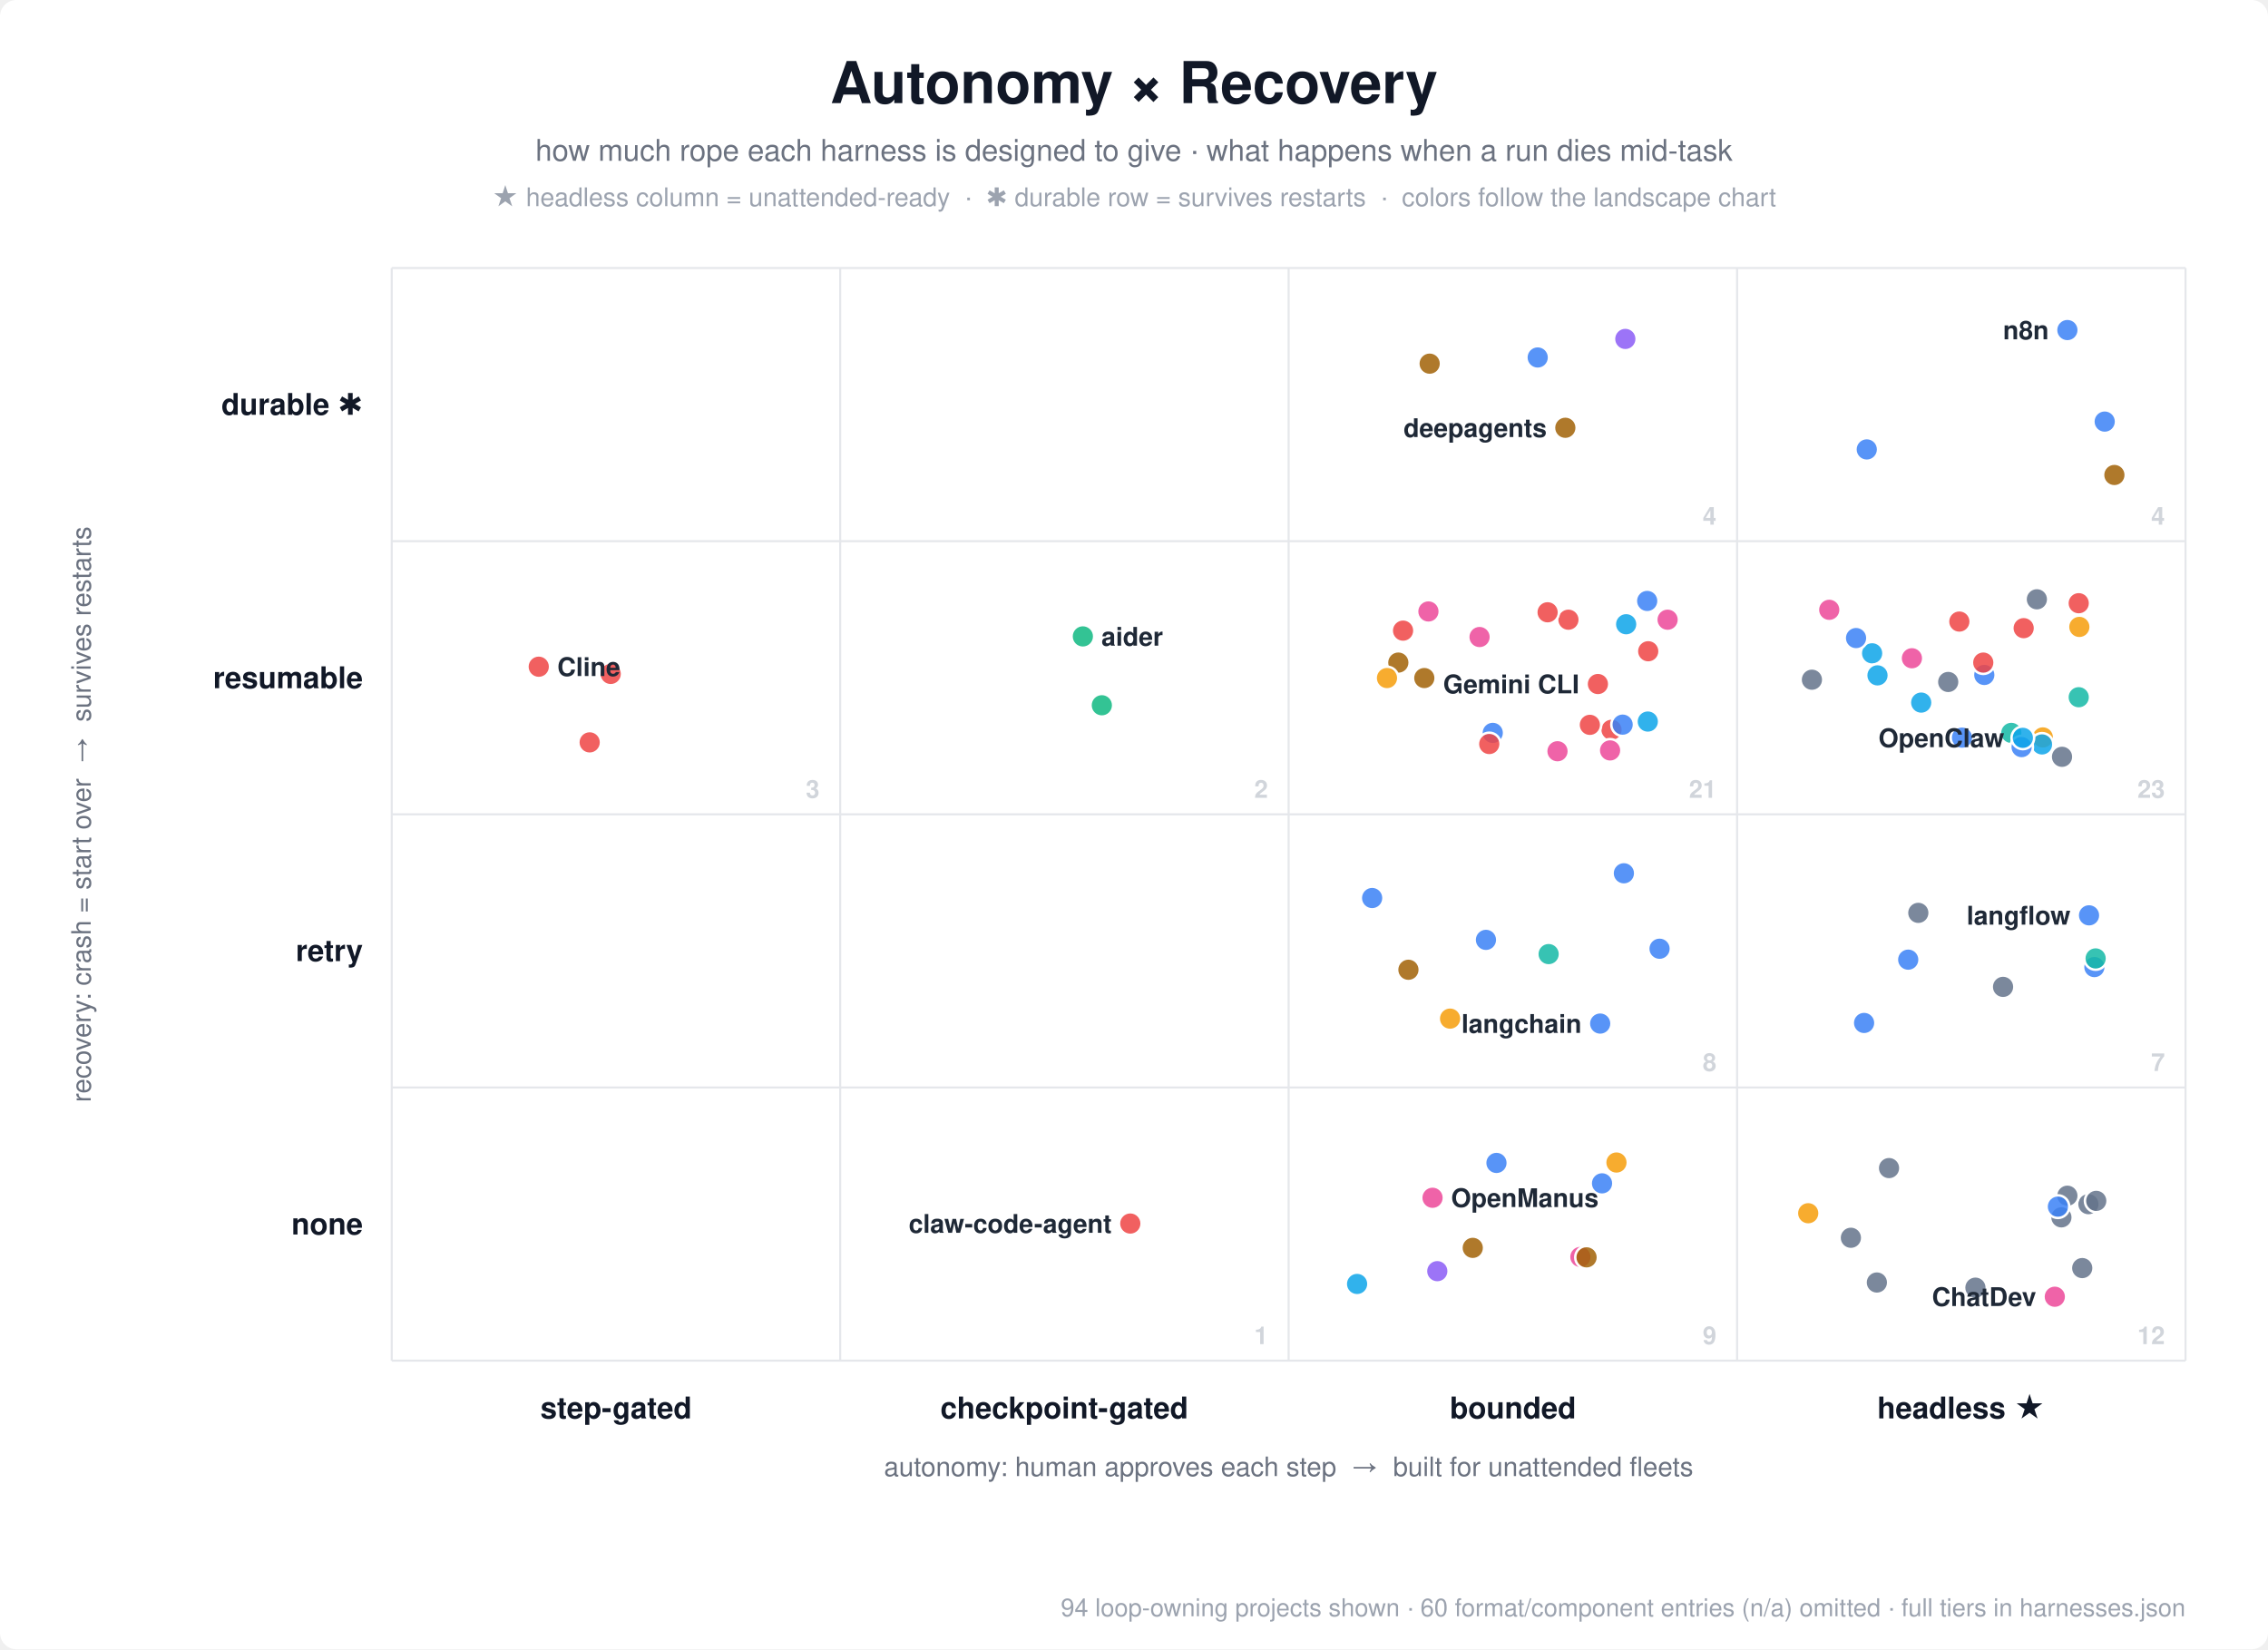
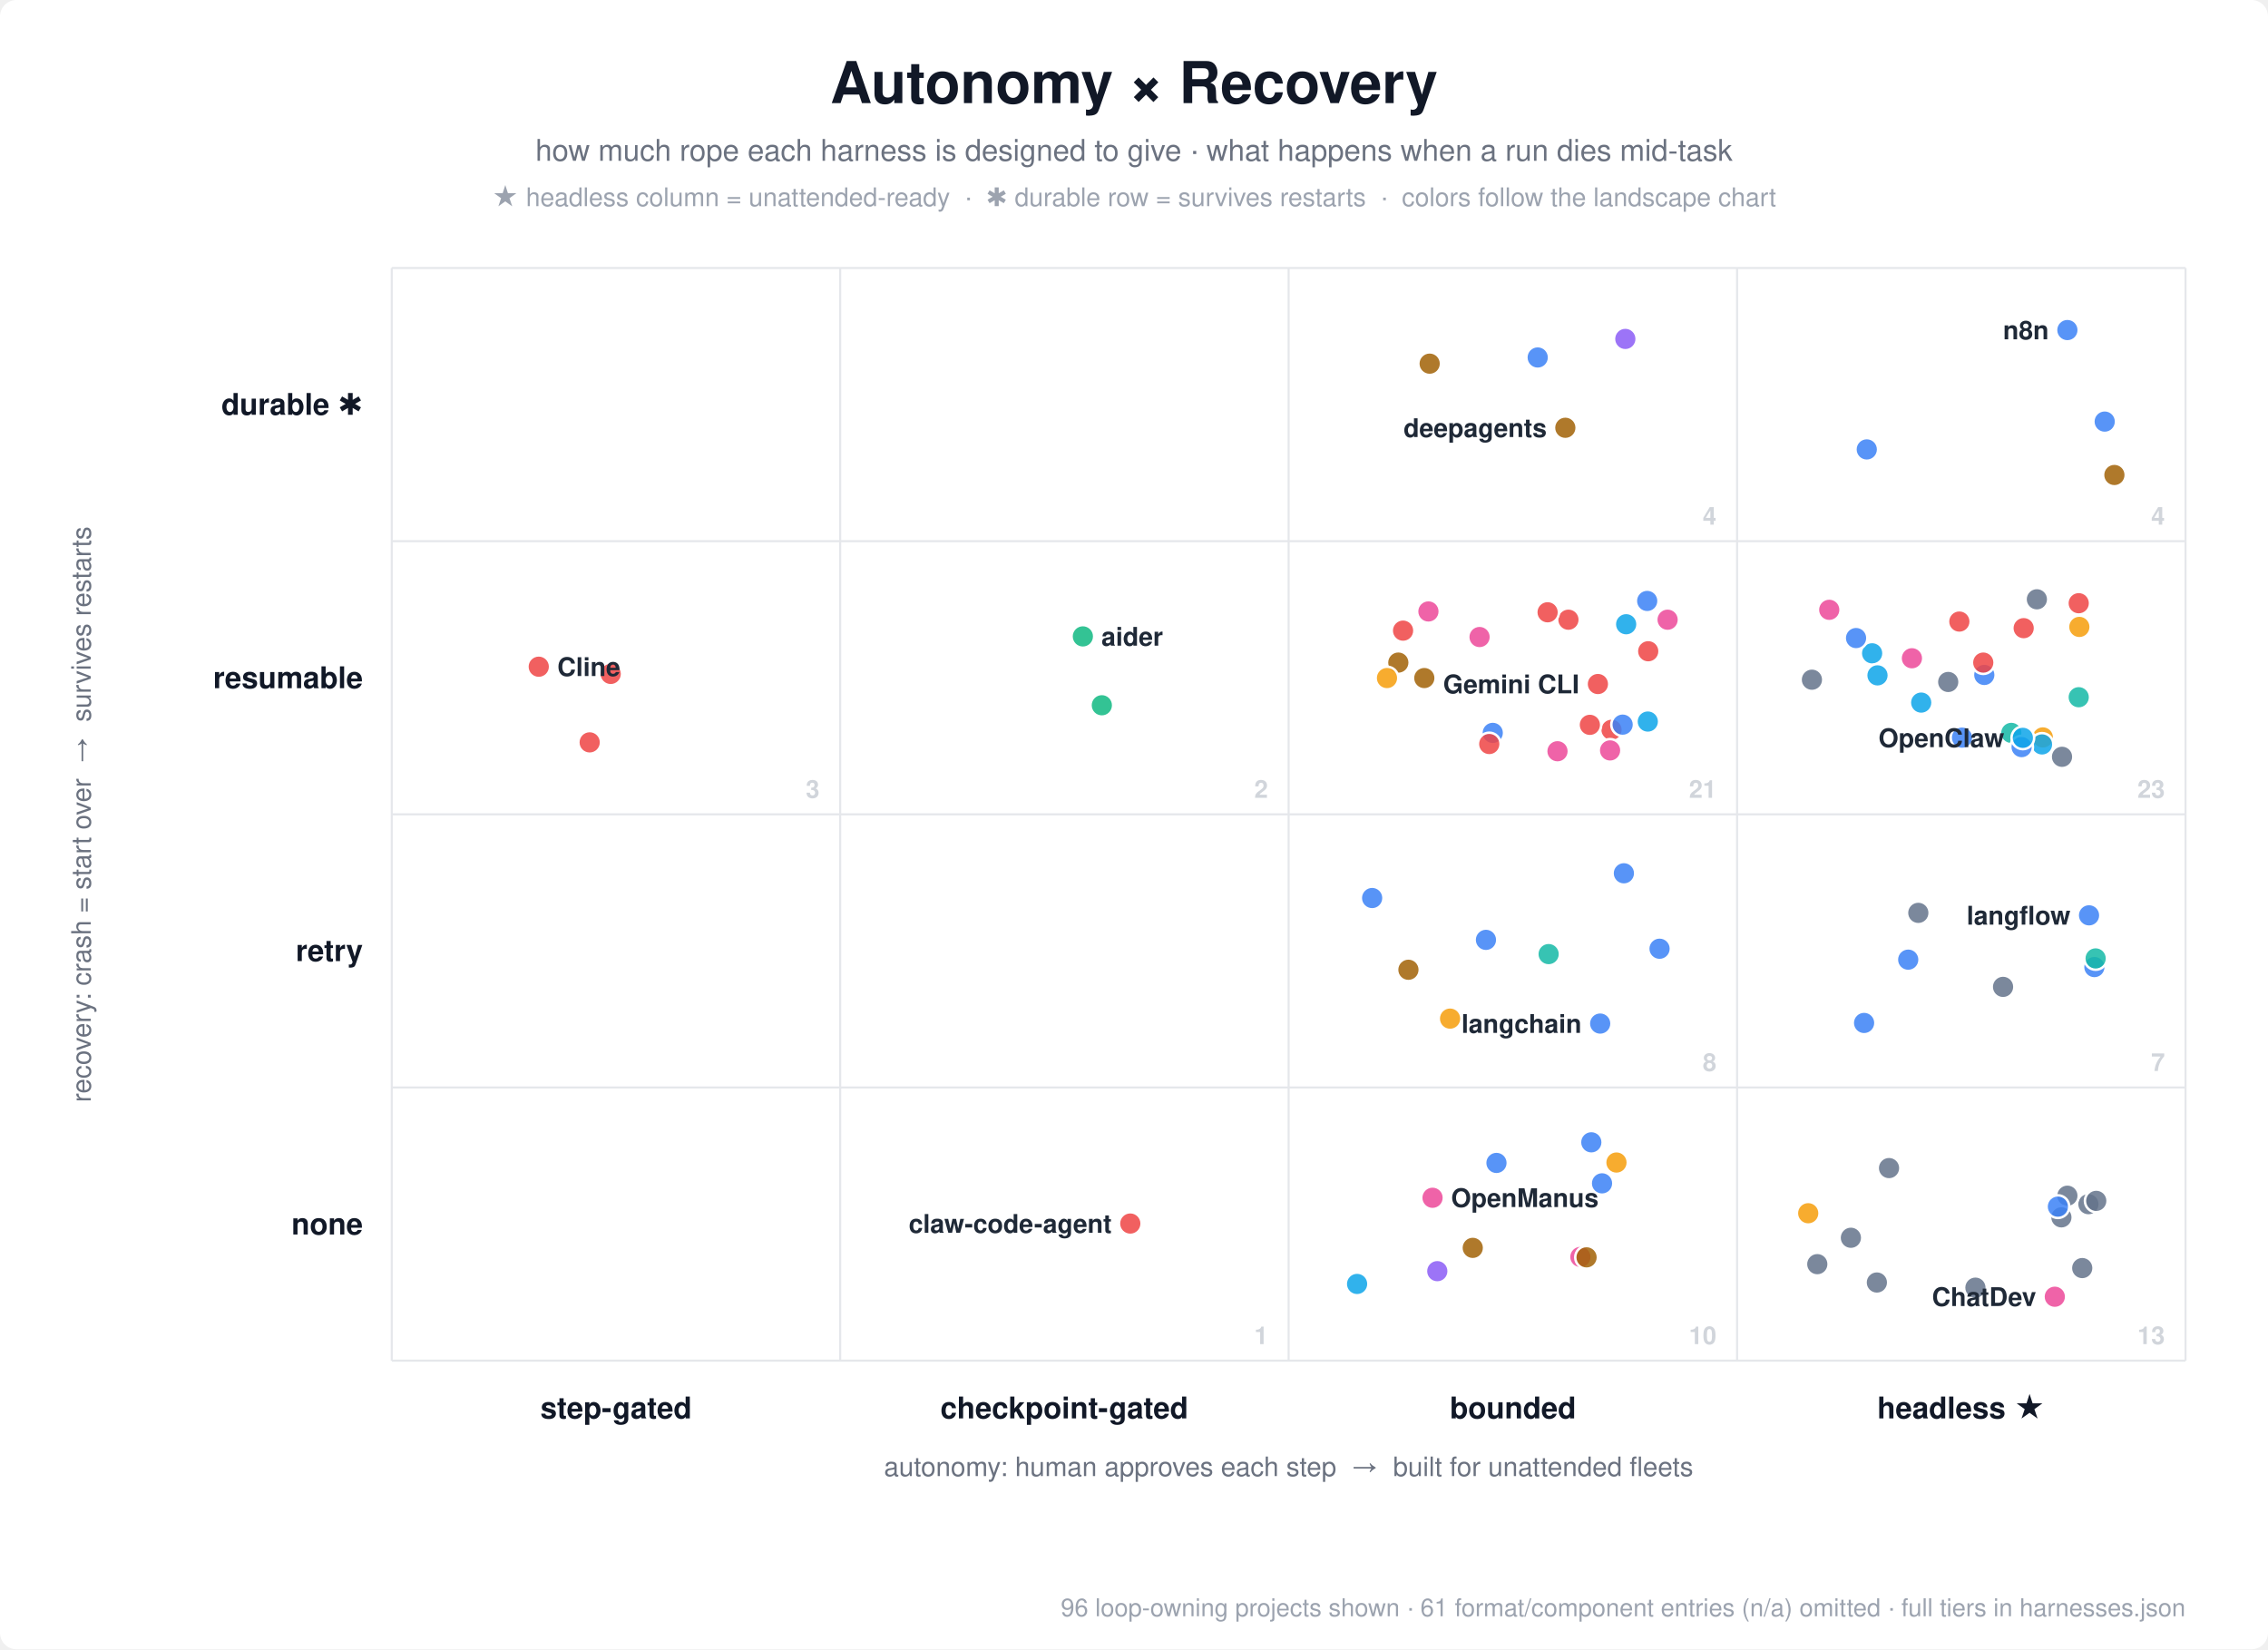
<svg xmlns="http://www.w3.org/2000/svg" viewBox="0 0 1100 800" font-family="-apple-system, 'Segoe UI', Helvetica, Arial, sans-serif">
  <rect width="1100" height="800" fill="#ffffff" rx="8" />
  <text x="550.0" y="50" text-anchor="middle" font-size="28" font-weight="700" fill="#111827">Autonomy × Recovery</text>
  <text x="550.0" y="78" text-anchor="middle" font-size="14.5" fill="#6b7280">how much rope each harness is designed to give · what happens when a run dies mid-task</text>
  <text x="550.0" y="100" text-anchor="middle" font-size="12.5" fill="#9ca3af">★ headless column = unattended-ready  ·  ✱ durable row = survives restarts  ·  colors follow the landscape chart</text>
  <line x1="190.0" y1="130" x2="190.0" y2="660" stroke="#e5e7eb" stroke-width="1" />
  <line x1="407.5" y1="130" x2="407.5" y2="660" stroke="#e5e7eb" stroke-width="1" />
  <line x1="625.0" y1="130" x2="625.0" y2="660" stroke="#e5e7eb" stroke-width="1" />
  <line x1="842.5" y1="130" x2="842.5" y2="660" stroke="#e5e7eb" stroke-width="1" />
  <line x1="1060.0" y1="130" x2="1060.0" y2="660" stroke="#e5e7eb" stroke-width="1" />
  <line x1="190" y1="130.0" x2="1060" y2="130.0" stroke="#e5e7eb" stroke-width="1" />
  <line x1="190" y1="262.5" x2="1060" y2="262.5" stroke="#e5e7eb" stroke-width="1" />
  <line x1="190" y1="395.0" x2="1060" y2="395.0" stroke="#e5e7eb" stroke-width="1" />
  <line x1="190" y1="527.5" x2="1060" y2="527.5" stroke="#e5e7eb" stroke-width="1" />
  <line x1="190" y1="660.0" x2="1060" y2="660.0" stroke="#e5e7eb" stroke-width="1" />
  <text x="298.8" y="688" text-anchor="middle" font-size="14.5" font-weight="600" fill="#111827">step-gated</text>
  <text x="516.2" y="688" text-anchor="middle" font-size="14.5" font-weight="600" fill="#111827">checkpoint-gated</text>
  <text x="733.8" y="688" text-anchor="middle" font-size="14.5" font-weight="600" fill="#111827">bounded</text>
  <text x="951.2" y="688" text-anchor="middle" font-size="14.5" font-weight="600" fill="#111827">headless ★</text>
  <text x="625.0" y="716" text-anchor="middle" font-size="13" fill="#6b7280">autonomy: human approves each step  →  built for unattended fleets</text>
  <text x="176" y="598.8" text-anchor="end" font-size="14.5" font-weight="600" fill="#111827">none</text>
  <text x="176" y="466.2" text-anchor="end" font-size="14.5" font-weight="600" fill="#111827">retry</text>
  <text x="176" y="333.8" text-anchor="end" font-size="14.5" font-weight="600" fill="#111827">resumable</text>
  <text x="176" y="201.2" text-anchor="end" font-size="14.5" font-weight="600" fill="#111827">durable ✱</text>
  <text x="44" y="395" font-size="13" fill="#6b7280" transform="rotate(-90 44 395)" text-anchor="middle">recovery: crash = start over  →  survives restarts</text>
-   <text x="832.5" y="652.0" text-anchor="end" font-size="12" fill="#d1d5db" font-weight="700">9</text>
+   <text x="832.5" y="652.0" text-anchor="end" font-size="12" fill="#d1d5db" font-weight="700">10</text>
  <text x="832.5" y="254.5" text-anchor="end" font-size="12" fill="#d1d5db" font-weight="700">4</text>
  <text x="832.5" y="387.0" text-anchor="end" font-size="12" fill="#d1d5db" font-weight="700">21</text>
  <text x="397.5" y="387.0" text-anchor="end" font-size="12" fill="#d1d5db" font-weight="700">3</text>
  <text x="1050.0" y="387.0" text-anchor="end" font-size="12" fill="#d1d5db" font-weight="700">23</text>
  <text x="615.0" y="652.0" text-anchor="end" font-size="12" fill="#d1d5db" font-weight="700">1</text>
  <text x="832.5" y="519.5" text-anchor="end" font-size="12" fill="#d1d5db" font-weight="700">8</text>
-   <text x="1050.0" y="652.0" text-anchor="end" font-size="12" fill="#d1d5db" font-weight="700">12</text>
+   <text x="1050.0" y="652.0" text-anchor="end" font-size="12" fill="#d1d5db" font-weight="700">13</text>
  <text x="1050.0" y="254.5" text-anchor="end" font-size="12" fill="#d1d5db" font-weight="700">4</text>
  <text x="1050.0" y="519.5" text-anchor="end" font-size="12" fill="#d1d5db" font-weight="700">7</text>
  <text x="615.0" y="387.0" text-anchor="end" font-size="12" fill="#d1d5db" font-weight="700">2</text>
  <circle cx="958.1" cy="624.6" r="5.5" fill="#64748b" fill-opacity="0.85" stroke="#ffffff" stroke-width="1.2" />
  <circle cx="931.8" cy="340.8" r="5.5" fill="#0ea5e9" fill-opacity="0.85" stroke="#ffffff" stroke-width="1.2" />
  <circle cx="916.2" cy="566.6" r="5.5" fill="#64748b" fill-opacity="0.85" stroke="#ffffff" stroke-width="1.2" />
  <circle cx="897.7" cy="600.4" r="5.5" fill="#64748b" fill-opacity="0.85" stroke="#ffffff" stroke-width="1.2" />
  <circle cx="703.3" cy="494.1" r="5.5" fill="#f59e0b" fill-opacity="0.85" stroke="#ffffff" stroke-width="1.2" />
  <circle cx="781.6" cy="354.0" r="5.5" fill="#ef4444" fill-opacity="0.85" stroke="#ffffff" stroke-width="1.2" />
  <circle cx="1009.9" cy="615.1" r="5.5" fill="#64748b" fill-opacity="0.85" stroke="#ffffff" stroke-width="1.2" />
  <circle cx="930.4" cy="442.8" r="5.5" fill="#64748b" fill-opacity="0.85" stroke="#ffffff" stroke-width="1.2" />
  <circle cx="725.8" cy="564.1" r="5.5" fill="#3b82f6" fill-opacity="0.85" stroke="#ffffff" stroke-width="1.2" />
  <circle cx="887.2" cy="295.8" r="5.5" fill="#ec4899" fill-opacity="0.85" stroke="#ffffff" stroke-width="1.2" />
  <circle cx="971.5" cy="478.7" r="5.5" fill="#64748b" fill-opacity="0.85" stroke="#ffffff" stroke-width="1.2" />
  <circle cx="784.0" cy="563.9" r="5.5" fill="#f59e0b" fill-opacity="0.85" stroke="#ffffff" stroke-width="1.2" />
  <circle cx="975.5" cy="355.5" r="5.5" fill="#14b8a6" fill-opacity="0.85" stroke="#ffffff" stroke-width="1.2" />
  <circle cx="777.0" cy="574.0" r="5.5" fill="#3b82f6" fill-opacity="0.85" stroke="#ffffff" stroke-width="1.2" />
+   <circle cx="881.4" cy="613.2" r="5.5" fill="#64748b" fill-opacity="0.85" stroke="#ffffff" stroke-width="1.2" />
  <circle cx="697.1" cy="616.6" r="5.5" fill="#8b5cf6" fill-opacity="0.85" stroke="#ffffff" stroke-width="1.2" />
  <circle cx="548.2" cy="593.5" r="5.5" fill="#ef4444" fill-opacity="0.85" stroke="#ffffff" stroke-width="1.2" />
  <circle cx="877.0" cy="588.5" r="5.5" fill="#f59e0b" fill-opacity="0.85" stroke="#ffffff" stroke-width="1.2" />
  <circle cx="788.3" cy="164.4" r="5.5" fill="#8b5cf6" fill-opacity="0.85" stroke="#ffffff" stroke-width="1.2" />
  <circle cx="714.3" cy="605.3" r="5.5" fill="#a16207" fill-opacity="0.85" stroke="#ffffff" stroke-width="1.2" />
  <circle cx="878.8" cy="329.7" r="5.5" fill="#64748b" fill-opacity="0.85" stroke="#ffffff" stroke-width="1.2" />
  <circle cx="1012.9" cy="584.1" r="5.5" fill="#64748b" fill-opacity="0.85" stroke="#ffffff" stroke-width="1.2" />
  <circle cx="910.3" cy="622.1" r="5.5" fill="#64748b" fill-opacity="0.85" stroke="#ffffff" stroke-width="1.2" />
  <circle cx="1016.7" cy="582.5" r="5.5" fill="#64748b" fill-opacity="0.85" stroke="#ffffff" stroke-width="1.2" />
  <circle cx="658.2" cy="622.8" r="5.5" fill="#0ea5e9" fill-opacity="0.85" stroke="#ffffff" stroke-width="1.2" />
  <circle cx="1002.7" cy="580.0" r="5.5" fill="#64748b" fill-opacity="0.85" stroke="#ffffff" stroke-width="1.2" />
  <circle cx="1000.1" cy="367.1" r="5.5" fill="#64748b" fill-opacity="0.85" stroke="#ffffff" stroke-width="1.2" />
  <circle cx="798.9" cy="291.5" r="5.5" fill="#3b82f6" fill-opacity="0.85" stroke="#ffffff" stroke-width="1.2" />
  <circle cx="678.2" cy="321.4" r="5.5" fill="#a16207" fill-opacity="0.85" stroke="#ffffff" stroke-width="1.2" />
  <circle cx="999.8" cy="590.5" r="5.5" fill="#64748b" fill-opacity="0.85" stroke="#ffffff" stroke-width="1.2" />
  <circle cx="787.6" cy="423.6" r="5.5" fill="#3b82f6" fill-opacity="0.85" stroke="#ffffff" stroke-width="1.2" />
  <circle cx="998.1" cy="585.3" r="5.5" fill="#3b82f6" fill-opacity="0.85" stroke="#ffffff" stroke-width="1.2" />
  <circle cx="1025.5" cy="230.4" r="5.5" fill="#a16207" fill-opacity="0.85" stroke="#ffffff" stroke-width="1.2" />
  <circle cx="987.9" cy="290.7" r="5.5" fill="#64748b" fill-opacity="0.85" stroke="#ffffff" stroke-width="1.2" />
  <circle cx="690.8" cy="328.9" r="5.5" fill="#a16207" fill-opacity="0.85" stroke="#ffffff" stroke-width="1.2" />
  <circle cx="724.0" cy="355.5" r="5.5" fill="#3b82f6" fill-opacity="0.85" stroke="#ffffff" stroke-width="1.2" />
  <circle cx="990.8" cy="357.7" r="5.5" fill="#f59e0b" fill-opacity="0.85" stroke="#ffffff" stroke-width="1.2" />
  <circle cx="672.7" cy="328.9" r="5.5" fill="#f59e0b" fill-opacity="0.85" stroke="#ffffff" stroke-width="1.2" />
  <circle cx="1015.8" cy="469.1" r="5.5" fill="#3b82f6" fill-opacity="0.85" stroke="#ffffff" stroke-width="1.2" />
  <circle cx="1016.4" cy="464.9" r="5.5" fill="#14b8a6" fill-opacity="0.85" stroke="#ffffff" stroke-width="1.2" />
  <circle cx="766.5" cy="609.7" r="5.5" fill="#ec4899" fill-opacity="0.85" stroke="#ffffff" stroke-width="1.2" />
  <circle cx="808.8" cy="300.6" r="5.5" fill="#ec4899" fill-opacity="0.85" stroke="#ffffff" stroke-width="1.2" />
  <circle cx="717.6" cy="309.0" r="5.5" fill="#ec4899" fill-opacity="0.85" stroke="#ffffff" stroke-width="1.2" />
  <circle cx="951.6" cy="357.8" r="5.5" fill="#3b82f6" fill-opacity="0.85" stroke="#ffffff" stroke-width="1.2" />
  <circle cx="799.2" cy="350.0" r="5.5" fill="#0ea5e9" fill-opacity="0.85" stroke="#ffffff" stroke-width="1.2" />
  <circle cx="944.9" cy="330.8" r="5.5" fill="#64748b" fill-opacity="0.85" stroke="#ffffff" stroke-width="1.2" />
  <circle cx="788.7" cy="302.8" r="5.5" fill="#0ea5e9" fill-opacity="0.85" stroke="#ffffff" stroke-width="1.2" />
  <circle cx="990.4" cy="361.1" r="5.5" fill="#0ea5e9" fill-opacity="0.85" stroke="#ffffff" stroke-width="1.2" />
  <circle cx="693.4" cy="176.4" r="5.5" fill="#a16207" fill-opacity="0.85" stroke="#ffffff" stroke-width="1.2" />
  <circle cx="1008.5" cy="304.1" r="5.5" fill="#f59e0b" fill-opacity="0.85" stroke="#ffffff" stroke-width="1.2" />
  <circle cx="962.4" cy="327.4" r="5.5" fill="#3b82f6" fill-opacity="0.85" stroke="#ffffff" stroke-width="1.2" />
  <circle cx="980.5" cy="362.4" r="5.5" fill="#3b82f6" fill-opacity="0.85" stroke="#ffffff" stroke-width="1.2" />
  <circle cx="722.3" cy="360.9" r="5.5" fill="#ef4444" fill-opacity="0.85" stroke="#ffffff" stroke-width="1.2" />
+   <circle cx="771.8" cy="554.1" r="5.5" fill="#3b82f6" fill-opacity="0.85" stroke="#ffffff" stroke-width="1.2" />
  <circle cx="905.4" cy="218.0" r="5.5" fill="#3b82f6" fill-opacity="0.85" stroke="#ffffff" stroke-width="1.2" />
  <circle cx="296.2" cy="326.9" r="5.5" fill="#ef4444" fill-opacity="0.85" stroke="#ffffff" stroke-width="1.2" />
  <circle cx="683.1" cy="470.4" r="5.5" fill="#a16207" fill-opacity="0.85" stroke="#ffffff" stroke-width="1.2" />
  <circle cx="961.9" cy="321.4" r="5.5" fill="#ef4444" fill-opacity="0.85" stroke="#ffffff" stroke-width="1.2" />
  <circle cx="286.0" cy="360.1" r="5.5" fill="#ef4444" fill-opacity="0.85" stroke="#ffffff" stroke-width="1.2" />
  <circle cx="799.4" cy="315.9" r="5.5" fill="#ef4444" fill-opacity="0.85" stroke="#ffffff" stroke-width="1.2" />
  <circle cx="745.8" cy="173.4" r="5.5" fill="#3b82f6" fill-opacity="0.85" stroke="#ffffff" stroke-width="1.2" />
  <circle cx="760.7" cy="300.6" r="5.5" fill="#ef4444" fill-opacity="0.85" stroke="#ffffff" stroke-width="1.2" />
  <circle cx="759.2" cy="207.5" r="5.5" fill="#a16207" fill-opacity="0.85" stroke="#ffffff" stroke-width="1.2" />
  <circle cx="720.7" cy="455.9" r="5.5" fill="#3b82f6" fill-opacity="0.85" stroke="#ffffff" stroke-width="1.2" />
  <circle cx="692.8" cy="296.6" r="5.5" fill="#ec4899" fill-opacity="0.85" stroke="#ffffff" stroke-width="1.2" />
  <circle cx="769.5" cy="609.9" r="5.5" fill="#a16207" fill-opacity="0.85" stroke="#ffffff" stroke-width="1.2" />
  <circle cx="751.1" cy="462.8" r="5.5" fill="#14b8a6" fill-opacity="0.85" stroke="#ffffff" stroke-width="1.2" />
  <circle cx="996.6" cy="629.0" r="5.5" fill="#ec4899" fill-opacity="0.85" stroke="#ffffff" stroke-width="1.2" />
  <circle cx="534.4" cy="342.1" r="5.5" fill="#10b981" fill-opacity="0.85" stroke="#ffffff" stroke-width="1.2" />
  <circle cx="908.0" cy="316.9" r="5.5" fill="#0ea5e9" fill-opacity="0.85" stroke="#ffffff" stroke-width="1.2" />
  <circle cx="1020.8" cy="204.5" r="5.5" fill="#3b82f6" fill-opacity="0.85" stroke="#ffffff" stroke-width="1.2" />
  <circle cx="787.0" cy="351.5" r="5.5" fill="#3b82f6" fill-opacity="0.85" stroke="#ffffff" stroke-width="1.2" />
  <circle cx="525.2" cy="308.7" r="5.5" fill="#10b981" fill-opacity="0.85" stroke="#ffffff" stroke-width="1.2" />
  <circle cx="665.5" cy="435.6" r="5.5" fill="#3b82f6" fill-opacity="0.85" stroke="#ffffff" stroke-width="1.2" />
  <circle cx="1008.2" cy="292.6" r="5.5" fill="#ef4444" fill-opacity="0.85" stroke="#ffffff" stroke-width="1.2" />
  <circle cx="925.5" cy="465.5" r="5.5" fill="#3b82f6" fill-opacity="0.85" stroke="#ffffff" stroke-width="1.2" />
  <circle cx="780.9" cy="364.0" r="5.5" fill="#ec4899" fill-opacity="0.85" stroke="#ffffff" stroke-width="1.2" />
  <circle cx="694.8" cy="581.0" r="5.5" fill="#ec4899" fill-opacity="0.85" stroke="#ffffff" stroke-width="1.2" />
  <circle cx="755.4" cy="364.4" r="5.5" fill="#ec4899" fill-opacity="0.85" stroke="#ffffff" stroke-width="1.2" />
  <circle cx="261.3" cy="323.4" r="5.5" fill="#ef4444" fill-opacity="0.85" stroke="#ffffff" stroke-width="1.2" />
  <circle cx="680.5" cy="305.9" r="5.5" fill="#ef4444" fill-opacity="0.85" stroke="#ffffff" stroke-width="1.2" />
  <circle cx="927.3" cy="319.3" r="5.5" fill="#ec4899" fill-opacity="0.85" stroke="#ffffff" stroke-width="1.2" />
  <circle cx="1008.2" cy="338.2" r="5.5" fill="#14b8a6" fill-opacity="0.85" stroke="#ffffff" stroke-width="1.2" />
  <circle cx="950.3" cy="301.5" r="5.5" fill="#ef4444" fill-opacity="0.85" stroke="#ffffff" stroke-width="1.2" />
  <circle cx="771.1" cy="351.6" r="5.5" fill="#ef4444" fill-opacity="0.85" stroke="#ffffff" stroke-width="1.2" />
  <circle cx="750.6" cy="297.0" r="5.5" fill="#ef4444" fill-opacity="0.85" stroke="#ffffff" stroke-width="1.2" />
  <circle cx="775.0" cy="331.8" r="5.5" fill="#ef4444" fill-opacity="0.85" stroke="#ffffff" stroke-width="1.2" />
  <circle cx="804.9" cy="460.2" r="5.5" fill="#3b82f6" fill-opacity="0.85" stroke="#ffffff" stroke-width="1.2" />
  <circle cx="776.1" cy="496.5" r="5.5" fill="#3b82f6" fill-opacity="0.85" stroke="#ffffff" stroke-width="1.2" />
  <circle cx="904.1" cy="496.2" r="5.5" fill="#3b82f6" fill-opacity="0.85" stroke="#ffffff" stroke-width="1.2" />
  <circle cx="1013.2" cy="444.0" r="5.5" fill="#3b82f6" fill-opacity="0.85" stroke="#ffffff" stroke-width="1.2" />
  <circle cx="900.2" cy="309.5" r="5.5" fill="#3b82f6" fill-opacity="0.85" stroke="#ffffff" stroke-width="1.2" />
  <circle cx="981.5" cy="304.7" r="5.5" fill="#ef4444" fill-opacity="0.85" stroke="#ffffff" stroke-width="1.2" />
  <circle cx="1002.7" cy="160.1" r="5.5" fill="#3b82f6" fill-opacity="0.85" stroke="#ffffff" stroke-width="1.2" />
  <circle cx="910.6" cy="327.6" r="5.5" fill="#0ea5e9" fill-opacity="0.85" stroke="#ffffff" stroke-width="1.2" />
  <circle cx="981.1" cy="357.9" r="5.5" fill="#0ea5e9" fill-opacity="0.85" stroke="#ffffff" stroke-width="1.2" />
  <text x="703.8" y="585.5" text-anchor="start" font-size="12.5" font-weight="600" fill="#1f2937">OpenManus</text>
  <text x="750.2" y="212.0" text-anchor="end" font-size="12.5" font-weight="600" fill="#1f2937">deepagents</text>
  <text x="766.0" y="336.3" text-anchor="end" font-size="12.5" font-weight="600" fill="#1f2937">Gemini CLI</text>
  <text x="270.3" y="327.9" text-anchor="start" font-size="12.5" font-weight="600" fill="#1f2937">Cline</text>
  <text x="972.1" y="362.4" text-anchor="end" font-size="12.5" font-weight="600" fill="#1f2937">OpenClaw</text>
  <text x="539.2" y="598.0" text-anchor="end" font-size="12.5" font-weight="600" fill="#1f2937">claw-code-agent</text>
  <text x="767.1" y="501.0" text-anchor="end" font-size="12.5" font-weight="600" fill="#1f2937">langchain</text>
  <text x="987.6" y="633.5" text-anchor="end" font-size="12.5" font-weight="600" fill="#1f2937">ChatDev</text>
  <text x="993.7" y="164.6" text-anchor="end" font-size="12.5" font-weight="600" fill="#1f2937">n8n</text>
  <text x="1004.2" y="448.5" text-anchor="end" font-size="12.5" font-weight="600" fill="#1f2937">langflow</text>
  <text x="534.2" y="313.2" text-anchor="start" font-size="12.5" font-weight="600" fill="#1f2937">aider</text>
-   <text x="1060" y="784" text-anchor="end" font-size="12" fill="#9ca3af">94 loop-owning projects shown · 60 format/component entries (n/a) omitted · full tiers in harnesses.json</text>
+   <text x="1060" y="784" text-anchor="end" font-size="12" fill="#9ca3af">96 loop-owning projects shown · 61 format/component entries (n/a) omitted · full tiers in harnesses.json</text>
</svg>
